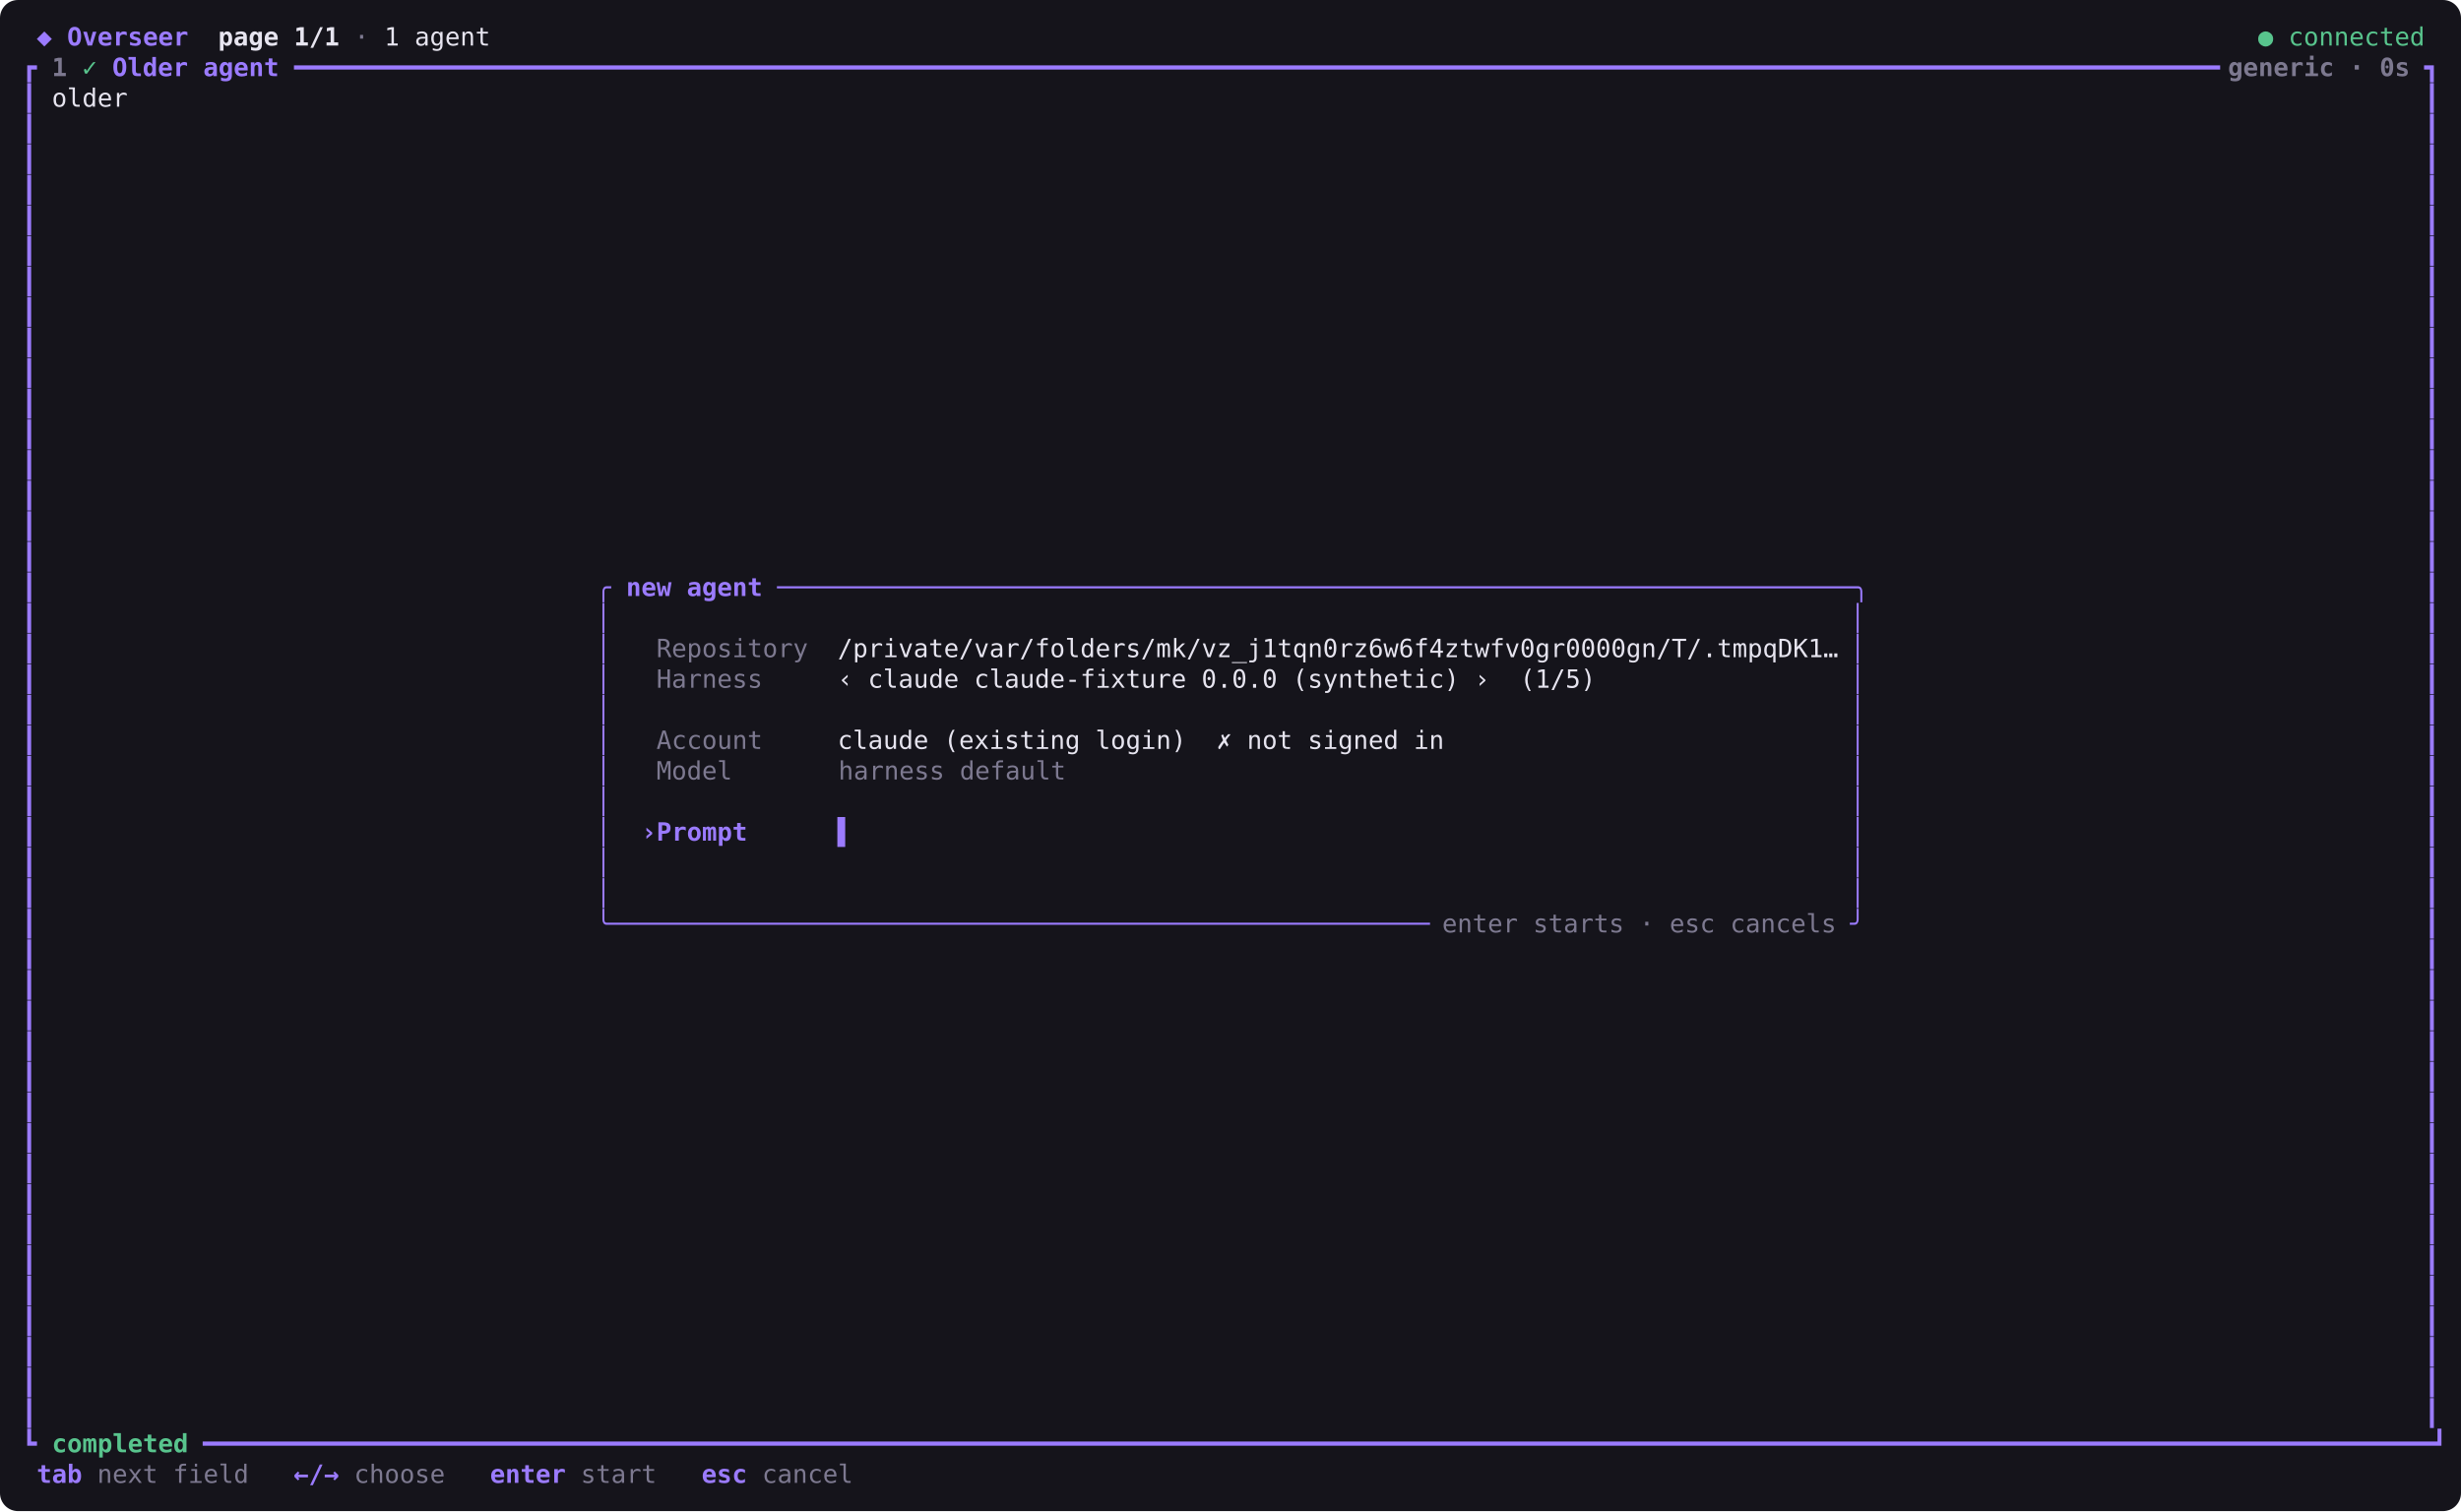
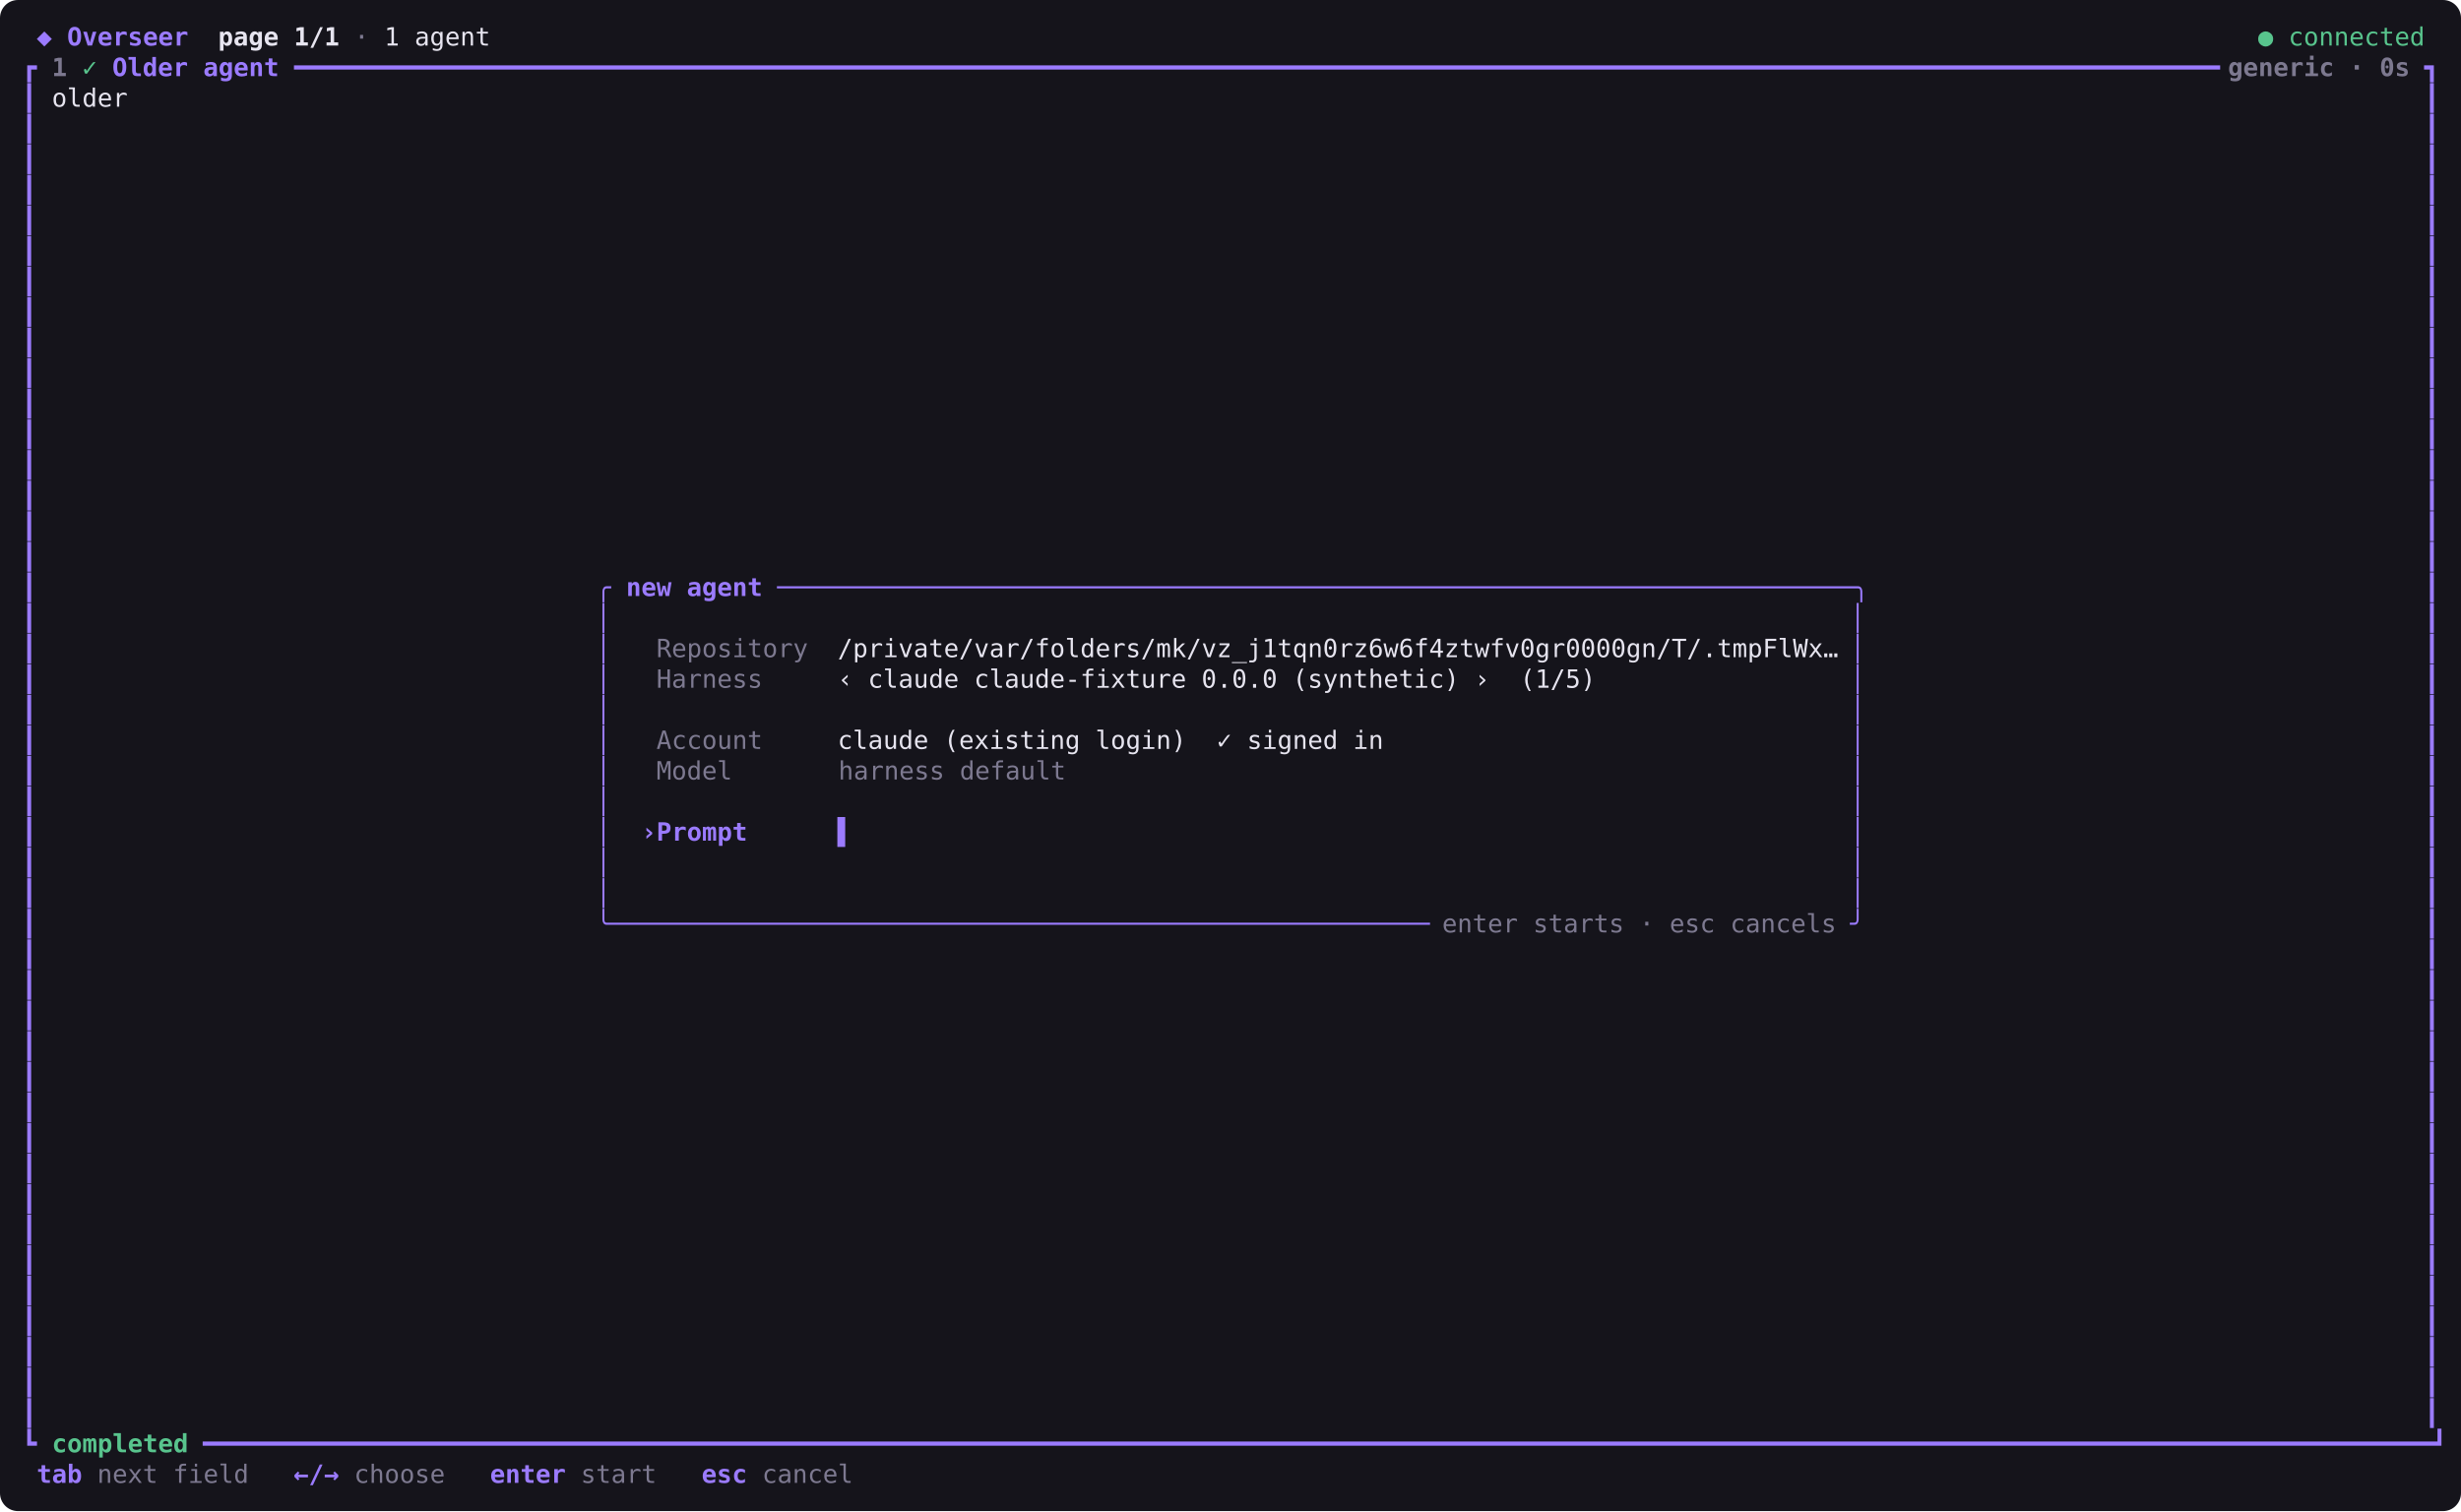
<svg xmlns="http://www.w3.org/2000/svg" width="1368" height="840" viewBox="0 0 1368 840">
  <rect width="100%" height="100%" rx="10" fill="#15141b" />
  <g font-family="ui-monospace, SFMono-Regular, Menlo, monospace" font-size="14">
    <text x="12.0" y="25.3" textLength="100.8" lengthAdjust="spacingAndGlyphs" fill="#9b7bff" font-weight="700" xml:space="preserve"> ◆ Overseer </text>
    <text x="112.8" y="25.3" textLength="84.0" lengthAdjust="spacingAndGlyphs" fill="#e6e4ef" font-weight="700" xml:space="preserve"> page 1/1 </text>
    <text x="196.8" y="25.3" textLength="16.8" lengthAdjust="spacingAndGlyphs" fill="#7d7990" xml:space="preserve">· </text>
    <text x="213.6" y="25.3" textLength="1041.6" lengthAdjust="spacingAndGlyphs" fill="#e6e4ef" xml:space="preserve">1 agent                                                                                                                     </text>
    <text x="1255.2" y="25.3" textLength="100.8" lengthAdjust="spacingAndGlyphs" fill="#58c48d" xml:space="preserve">● connected </text>
    <text x="12.0" y="42.3" textLength="8.4" lengthAdjust="spacingAndGlyphs" fill="#9b7bff" font-weight="700" xml:space="preserve">┏</text>
    <text x="20.4" y="42.3" textLength="25.2" lengthAdjust="spacingAndGlyphs" fill="#7d7990" font-weight="700" xml:space="preserve"> 1 </text>
    <text x="45.6" y="42.3" textLength="16.8" lengthAdjust="spacingAndGlyphs" fill="#58c48d" font-weight="700" xml:space="preserve">✓ </text>
    <text x="62.4" y="42.3" textLength="1167.6" lengthAdjust="spacingAndGlyphs" fill="#9b7bff" font-weight="700" xml:space="preserve">Older agent ━━━━━━━━━━━━━━━━━━━━━━━━━━━━━━━━━━━━━━━━━━━━━━━━━━━━━━━━━━━━━━━━━━━━━━━━━━━━━━━━━━━━━━━━━━━━━━━━━━━━━━━━━━━━━━━━━━━━━━━━━━━━━━━</text>
    <text x="1230.0" y="42.3" textLength="117.6" lengthAdjust="spacingAndGlyphs" fill="#7d7990" font-weight="700" xml:space="preserve"> generic · 0s </text>
    <text x="1347.6" y="42.3" textLength="8.4" lengthAdjust="spacingAndGlyphs" fill="#9b7bff" font-weight="700" xml:space="preserve">┓</text>
    <text x="12.0" y="59.3" textLength="8.4" lengthAdjust="spacingAndGlyphs" fill="#9b7bff" font-weight="700" xml:space="preserve">┃</text>
    <text x="20.4" y="59.3" textLength="1327.2" lengthAdjust="spacingAndGlyphs" fill="#e6e4ef" xml:space="preserve"> older                                                                                                                                                        </text>
    <text x="1347.6" y="59.3" textLength="8.4" lengthAdjust="spacingAndGlyphs" fill="#9b7bff" font-weight="700" xml:space="preserve">┃</text>
    <text x="12.0" y="76.3" textLength="8.4" lengthAdjust="spacingAndGlyphs" fill="#9b7bff" font-weight="700" xml:space="preserve">┃</text>
    <text x="1347.6" y="76.3" textLength="8.4" lengthAdjust="spacingAndGlyphs" fill="#9b7bff" font-weight="700" xml:space="preserve">┃</text>
    <text x="12.0" y="93.3" textLength="8.4" lengthAdjust="spacingAndGlyphs" fill="#9b7bff" font-weight="700" xml:space="preserve">┃</text>
    <text x="1347.6" y="93.3" textLength="8.4" lengthAdjust="spacingAndGlyphs" fill="#9b7bff" font-weight="700" xml:space="preserve">┃</text>
    <text x="12.0" y="110.3" textLength="8.4" lengthAdjust="spacingAndGlyphs" fill="#9b7bff" font-weight="700" xml:space="preserve">┃</text>
    <text x="1347.6" y="110.3" textLength="8.4" lengthAdjust="spacingAndGlyphs" fill="#9b7bff" font-weight="700" xml:space="preserve">┃</text>
    <text x="12.0" y="127.3" textLength="8.4" lengthAdjust="spacingAndGlyphs" fill="#9b7bff" font-weight="700" xml:space="preserve">┃</text>
    <text x="1347.6" y="127.3" textLength="8.4" lengthAdjust="spacingAndGlyphs" fill="#9b7bff" font-weight="700" xml:space="preserve">┃</text>
    <text x="12.0" y="144.3" textLength="8.4" lengthAdjust="spacingAndGlyphs" fill="#9b7bff" font-weight="700" xml:space="preserve">┃</text>
    <text x="1347.6" y="144.3" textLength="8.4" lengthAdjust="spacingAndGlyphs" fill="#9b7bff" font-weight="700" xml:space="preserve">┃</text>
    <text x="12.0" y="161.3" textLength="8.4" lengthAdjust="spacingAndGlyphs" fill="#9b7bff" font-weight="700" xml:space="preserve">┃</text>
    <text x="1347.6" y="161.3" textLength="8.4" lengthAdjust="spacingAndGlyphs" fill="#9b7bff" font-weight="700" xml:space="preserve">┃</text>
    <text x="12.0" y="178.3" textLength="8.4" lengthAdjust="spacingAndGlyphs" fill="#9b7bff" font-weight="700" xml:space="preserve">┃</text>
    <text x="1347.6" y="178.3" textLength="8.4" lengthAdjust="spacingAndGlyphs" fill="#9b7bff" font-weight="700" xml:space="preserve">┃</text>
    <text x="12.0" y="195.3" textLength="8.4" lengthAdjust="spacingAndGlyphs" fill="#9b7bff" font-weight="700" xml:space="preserve">┃</text>
    <text x="1347.6" y="195.3" textLength="8.4" lengthAdjust="spacingAndGlyphs" fill="#9b7bff" font-weight="700" xml:space="preserve">┃</text>
    <text x="12.0" y="212.3" textLength="8.4" lengthAdjust="spacingAndGlyphs" fill="#9b7bff" font-weight="700" xml:space="preserve">┃</text>
    <text x="1347.6" y="212.3" textLength="8.4" lengthAdjust="spacingAndGlyphs" fill="#9b7bff" font-weight="700" xml:space="preserve">┃</text>
    <text x="12.0" y="229.3" textLength="8.4" lengthAdjust="spacingAndGlyphs" fill="#9b7bff" font-weight="700" xml:space="preserve">┃</text>
    <text x="1347.6" y="229.3" textLength="8.4" lengthAdjust="spacingAndGlyphs" fill="#9b7bff" font-weight="700" xml:space="preserve">┃</text>
    <text x="12.0" y="246.3" textLength="8.4" lengthAdjust="spacingAndGlyphs" fill="#9b7bff" font-weight="700" xml:space="preserve">┃</text>
    <text x="1347.6" y="246.3" textLength="8.4" lengthAdjust="spacingAndGlyphs" fill="#9b7bff" font-weight="700" xml:space="preserve">┃</text>
    <text x="12.0" y="263.3" textLength="8.4" lengthAdjust="spacingAndGlyphs" fill="#9b7bff" font-weight="700" xml:space="preserve">┃</text>
    <text x="1347.6" y="263.3" textLength="8.4" lengthAdjust="spacingAndGlyphs" fill="#9b7bff" font-weight="700" xml:space="preserve">┃</text>
    <text x="12.0" y="280.3" textLength="8.4" lengthAdjust="spacingAndGlyphs" fill="#9b7bff" font-weight="700" xml:space="preserve">┃</text>
    <text x="1347.6" y="280.3" textLength="8.4" lengthAdjust="spacingAndGlyphs" fill="#9b7bff" font-weight="700" xml:space="preserve">┃</text>
    <text x="12.0" y="297.3" textLength="8.4" lengthAdjust="spacingAndGlyphs" fill="#9b7bff" font-weight="700" xml:space="preserve">┃</text>
    <text x="1347.6" y="297.3" textLength="8.4" lengthAdjust="spacingAndGlyphs" fill="#9b7bff" font-weight="700" xml:space="preserve">┃</text>
    <text x="12.0" y="314.3" textLength="8.4" lengthAdjust="spacingAndGlyphs" fill="#9b7bff" font-weight="700" xml:space="preserve">┃</text>
    <text x="1347.6" y="314.3" textLength="8.4" lengthAdjust="spacingAndGlyphs" fill="#9b7bff" font-weight="700" xml:space="preserve">┃</text>
    <text x="12.0" y="331.3" textLength="8.4" lengthAdjust="spacingAndGlyphs" fill="#9b7bff" font-weight="700" xml:space="preserve">┃</text>
    <text x="331.2" y="331.3" textLength="8.4" lengthAdjust="spacingAndGlyphs" fill="#9b7bff" xml:space="preserve">╭</text>
    <text x="339.6" y="331.3" textLength="92.4" lengthAdjust="spacingAndGlyphs" fill="#9b7bff" font-weight="700" xml:space="preserve"> new agent </text>
    <text x="432.0" y="331.3" textLength="604.8" lengthAdjust="spacingAndGlyphs" fill="#9b7bff" xml:space="preserve">───────────────────────────────────────────────────────────────────────╮</text>
    <text x="1347.6" y="331.3" textLength="8.4" lengthAdjust="spacingAndGlyphs" fill="#9b7bff" font-weight="700" xml:space="preserve">┃</text>
    <text x="12.0" y="348.3" textLength="8.4" lengthAdjust="spacingAndGlyphs" fill="#9b7bff" font-weight="700" xml:space="preserve">┃</text>
    <text x="331.2" y="348.3" textLength="8.4" lengthAdjust="spacingAndGlyphs" fill="#9b7bff" xml:space="preserve">│</text>
    <text x="1028.4" y="348.3" textLength="8.4" lengthAdjust="spacingAndGlyphs" fill="#9b7bff" xml:space="preserve">│</text>
    <text x="1347.6" y="348.3" textLength="8.4" lengthAdjust="spacingAndGlyphs" fill="#9b7bff" font-weight="700" xml:space="preserve">┃</text>
    <text x="12.0" y="365.3" textLength="8.4" lengthAdjust="spacingAndGlyphs" fill="#9b7bff" font-weight="700" xml:space="preserve">┃</text>
    <text x="331.2" y="365.3" textLength="8.4" lengthAdjust="spacingAndGlyphs" fill="#9b7bff" xml:space="preserve">│</text>
    <text x="339.6" y="365.3" textLength="126.0" lengthAdjust="spacingAndGlyphs" fill="#7d7990" xml:space="preserve">   Repository  </text>
-     <text x="465.6" y="365.3" textLength="562.8" lengthAdjust="spacingAndGlyphs" fill="#e6e4ef" xml:space="preserve">/private/var/folders/mk/vz_j1tqn0rz6w6f4ztwfv0gr0000gn/T/.tmpqDK1… </text>
+     <text x="465.6" y="365.3" textLength="562.8" lengthAdjust="spacingAndGlyphs" fill="#e6e4ef" xml:space="preserve">/private/var/folders/mk/vz_j1tqn0rz6w6f4ztwfv0gr0000gn/T/.tmpFlWx… </text>
    <text x="1028.4" y="365.3" textLength="8.4" lengthAdjust="spacingAndGlyphs" fill="#9b7bff" xml:space="preserve">│</text>
    <text x="1347.6" y="365.3" textLength="8.4" lengthAdjust="spacingAndGlyphs" fill="#9b7bff" font-weight="700" xml:space="preserve">┃</text>
    <text x="12.0" y="382.3" textLength="8.4" lengthAdjust="spacingAndGlyphs" fill="#9b7bff" font-weight="700" xml:space="preserve">┃</text>
    <text x="331.2" y="382.3" textLength="8.4" lengthAdjust="spacingAndGlyphs" fill="#9b7bff" xml:space="preserve">│</text>
    <text x="339.6" y="382.3" textLength="126.0" lengthAdjust="spacingAndGlyphs" fill="#7d7990" xml:space="preserve">   Harness     </text>
    <text x="465.6" y="382.3" textLength="562.8" lengthAdjust="spacingAndGlyphs" fill="#e6e4ef" xml:space="preserve">‹ claude claude-fixture 0.0.0 (synthetic) ›  (1/5)                 </text>
    <text x="1028.4" y="382.3" textLength="8.4" lengthAdjust="spacingAndGlyphs" fill="#9b7bff" xml:space="preserve">│</text>
    <text x="1347.6" y="382.3" textLength="8.4" lengthAdjust="spacingAndGlyphs" fill="#9b7bff" font-weight="700" xml:space="preserve">┃</text>
    <text x="12.0" y="399.3" textLength="8.4" lengthAdjust="spacingAndGlyphs" fill="#9b7bff" font-weight="700" xml:space="preserve">┃</text>
    <text x="331.2" y="399.3" textLength="8.4" lengthAdjust="spacingAndGlyphs" fill="#9b7bff" xml:space="preserve">│</text>
    <text x="1028.4" y="399.3" textLength="8.4" lengthAdjust="spacingAndGlyphs" fill="#9b7bff" xml:space="preserve">│</text>
    <text x="1347.6" y="399.3" textLength="8.4" lengthAdjust="spacingAndGlyphs" fill="#9b7bff" font-weight="700" xml:space="preserve">┃</text>
    <text x="12.0" y="416.3" textLength="8.4" lengthAdjust="spacingAndGlyphs" fill="#9b7bff" font-weight="700" xml:space="preserve">┃</text>
    <text x="331.2" y="416.3" textLength="8.4" lengthAdjust="spacingAndGlyphs" fill="#9b7bff" xml:space="preserve">│</text>
    <text x="339.6" y="416.3" textLength="126.0" lengthAdjust="spacingAndGlyphs" fill="#7d7990" xml:space="preserve">   Account     </text>
-     <text x="465.6" y="416.3" textLength="562.8" lengthAdjust="spacingAndGlyphs" fill="#e6e4ef" xml:space="preserve">claude (existing login)  ✗ not signed in                           </text>
+     <text x="465.6" y="416.3" textLength="562.8" lengthAdjust="spacingAndGlyphs" fill="#e6e4ef" xml:space="preserve">claude (existing login)  ✓ signed in                               </text>
    <text x="1028.4" y="416.3" textLength="8.4" lengthAdjust="spacingAndGlyphs" fill="#9b7bff" xml:space="preserve">│</text>
    <text x="1347.6" y="416.3" textLength="8.4" lengthAdjust="spacingAndGlyphs" fill="#9b7bff" font-weight="700" xml:space="preserve">┃</text>
    <text x="12.0" y="433.3" textLength="8.4" lengthAdjust="spacingAndGlyphs" fill="#9b7bff" font-weight="700" xml:space="preserve">┃</text>
    <text x="331.2" y="433.3" textLength="8.4" lengthAdjust="spacingAndGlyphs" fill="#9b7bff" xml:space="preserve">│</text>
    <text x="339.6" y="433.3" textLength="252.0" lengthAdjust="spacingAndGlyphs" fill="#7d7990" xml:space="preserve">   Model       harness default</text>
    <text x="1028.4" y="433.3" textLength="8.4" lengthAdjust="spacingAndGlyphs" fill="#9b7bff" xml:space="preserve">│</text>
    <text x="1347.6" y="433.3" textLength="8.4" lengthAdjust="spacingAndGlyphs" fill="#9b7bff" font-weight="700" xml:space="preserve">┃</text>
    <text x="12.0" y="450.3" textLength="8.4" lengthAdjust="spacingAndGlyphs" fill="#9b7bff" font-weight="700" xml:space="preserve">┃</text>
    <text x="331.2" y="450.3" textLength="8.4" lengthAdjust="spacingAndGlyphs" fill="#9b7bff" xml:space="preserve">│</text>
    <text x="1028.4" y="450.3" textLength="8.4" lengthAdjust="spacingAndGlyphs" fill="#9b7bff" xml:space="preserve">│</text>
    <text x="1347.6" y="450.3" textLength="8.4" lengthAdjust="spacingAndGlyphs" fill="#9b7bff" font-weight="700" xml:space="preserve">┃</text>
    <text x="12.0" y="467.3" textLength="8.4" lengthAdjust="spacingAndGlyphs" fill="#9b7bff" font-weight="700" xml:space="preserve">┃</text>
    <text x="331.2" y="467.3" textLength="8.4" lengthAdjust="spacingAndGlyphs" fill="#9b7bff" xml:space="preserve">│</text>
    <text x="339.6" y="467.3" textLength="126.0" lengthAdjust="spacingAndGlyphs" fill="#9b7bff" font-weight="700" xml:space="preserve">  ›Prompt      </text>
    <text x="465.6" y="467.3" textLength="8.4" lengthAdjust="spacingAndGlyphs" fill="#9b7bff" xml:space="preserve">▌</text>
    <text x="1028.4" y="467.3" textLength="8.4" lengthAdjust="spacingAndGlyphs" fill="#9b7bff" xml:space="preserve">│</text>
    <text x="1347.6" y="467.3" textLength="8.4" lengthAdjust="spacingAndGlyphs" fill="#9b7bff" font-weight="700" xml:space="preserve">┃</text>
    <text x="12.0" y="484.3" textLength="8.4" lengthAdjust="spacingAndGlyphs" fill="#9b7bff" font-weight="700" xml:space="preserve">┃</text>
    <text x="331.2" y="484.3" textLength="8.4" lengthAdjust="spacingAndGlyphs" fill="#9b7bff" xml:space="preserve">│</text>
    <text x="1028.4" y="484.3" textLength="8.4" lengthAdjust="spacingAndGlyphs" fill="#9b7bff" xml:space="preserve">│</text>
    <text x="1347.6" y="484.3" textLength="8.4" lengthAdjust="spacingAndGlyphs" fill="#9b7bff" font-weight="700" xml:space="preserve">┃</text>
    <text x="12.0" y="501.3" textLength="8.4" lengthAdjust="spacingAndGlyphs" fill="#9b7bff" font-weight="700" xml:space="preserve">┃</text>
    <text x="331.2" y="501.3" textLength="8.4" lengthAdjust="spacingAndGlyphs" fill="#9b7bff" xml:space="preserve">│</text>
    <text x="1028.4" y="501.3" textLength="8.4" lengthAdjust="spacingAndGlyphs" fill="#9b7bff" xml:space="preserve">│</text>
    <text x="1347.6" y="501.3" textLength="8.4" lengthAdjust="spacingAndGlyphs" fill="#9b7bff" font-weight="700" xml:space="preserve">┃</text>
    <text x="12.0" y="518.3" textLength="8.4" lengthAdjust="spacingAndGlyphs" fill="#9b7bff" font-weight="700" xml:space="preserve">┃</text>
    <text x="331.2" y="518.3" textLength="462.0" lengthAdjust="spacingAndGlyphs" fill="#9b7bff" xml:space="preserve">╰──────────────────────────────────────────────────────</text>
    <text x="793.2" y="518.3" textLength="235.2" lengthAdjust="spacingAndGlyphs" fill="#7d7990" xml:space="preserve"> enter starts · esc cancels </text>
    <text x="1028.4" y="518.3" textLength="8.4" lengthAdjust="spacingAndGlyphs" fill="#9b7bff" xml:space="preserve">╯</text>
    <text x="1347.6" y="518.3" textLength="8.4" lengthAdjust="spacingAndGlyphs" fill="#9b7bff" font-weight="700" xml:space="preserve">┃</text>
    <text x="12.0" y="535.3" textLength="8.4" lengthAdjust="spacingAndGlyphs" fill="#9b7bff" font-weight="700" xml:space="preserve">┃</text>
    <text x="1347.6" y="535.3" textLength="8.4" lengthAdjust="spacingAndGlyphs" fill="#9b7bff" font-weight="700" xml:space="preserve">┃</text>
    <text x="12.0" y="552.3" textLength="8.4" lengthAdjust="spacingAndGlyphs" fill="#9b7bff" font-weight="700" xml:space="preserve">┃</text>
    <text x="1347.6" y="552.3" textLength="8.4" lengthAdjust="spacingAndGlyphs" fill="#9b7bff" font-weight="700" xml:space="preserve">┃</text>
    <text x="12.0" y="569.3" textLength="8.4" lengthAdjust="spacingAndGlyphs" fill="#9b7bff" font-weight="700" xml:space="preserve">┃</text>
    <text x="1347.6" y="569.3" textLength="8.4" lengthAdjust="spacingAndGlyphs" fill="#9b7bff" font-weight="700" xml:space="preserve">┃</text>
    <text x="12.0" y="586.3" textLength="8.4" lengthAdjust="spacingAndGlyphs" fill="#9b7bff" font-weight="700" xml:space="preserve">┃</text>
    <text x="1347.6" y="586.3" textLength="8.4" lengthAdjust="spacingAndGlyphs" fill="#9b7bff" font-weight="700" xml:space="preserve">┃</text>
    <text x="12.0" y="603.3" textLength="8.4" lengthAdjust="spacingAndGlyphs" fill="#9b7bff" font-weight="700" xml:space="preserve">┃</text>
    <text x="1347.6" y="603.3" textLength="8.4" lengthAdjust="spacingAndGlyphs" fill="#9b7bff" font-weight="700" xml:space="preserve">┃</text>
    <text x="12.0" y="620.3" textLength="8.4" lengthAdjust="spacingAndGlyphs" fill="#9b7bff" font-weight="700" xml:space="preserve">┃</text>
    <text x="1347.6" y="620.3" textLength="8.4" lengthAdjust="spacingAndGlyphs" fill="#9b7bff" font-weight="700" xml:space="preserve">┃</text>
    <text x="12.0" y="637.3" textLength="8.4" lengthAdjust="spacingAndGlyphs" fill="#9b7bff" font-weight="700" xml:space="preserve">┃</text>
    <text x="1347.6" y="637.3" textLength="8.4" lengthAdjust="spacingAndGlyphs" fill="#9b7bff" font-weight="700" xml:space="preserve">┃</text>
    <text x="12.0" y="654.3" textLength="8.4" lengthAdjust="spacingAndGlyphs" fill="#9b7bff" font-weight="700" xml:space="preserve">┃</text>
    <text x="1347.6" y="654.3" textLength="8.4" lengthAdjust="spacingAndGlyphs" fill="#9b7bff" font-weight="700" xml:space="preserve">┃</text>
    <text x="12.0" y="671.3" textLength="8.4" lengthAdjust="spacingAndGlyphs" fill="#9b7bff" font-weight="700" xml:space="preserve">┃</text>
    <text x="1347.6" y="671.3" textLength="8.4" lengthAdjust="spacingAndGlyphs" fill="#9b7bff" font-weight="700" xml:space="preserve">┃</text>
    <text x="12.0" y="688.3" textLength="8.4" lengthAdjust="spacingAndGlyphs" fill="#9b7bff" font-weight="700" xml:space="preserve">┃</text>
    <text x="1347.6" y="688.3" textLength="8.4" lengthAdjust="spacingAndGlyphs" fill="#9b7bff" font-weight="700" xml:space="preserve">┃</text>
    <text x="12.0" y="705.3" textLength="8.4" lengthAdjust="spacingAndGlyphs" fill="#9b7bff" font-weight="700" xml:space="preserve">┃</text>
    <text x="1347.6" y="705.3" textLength="8.4" lengthAdjust="spacingAndGlyphs" fill="#9b7bff" font-weight="700" xml:space="preserve">┃</text>
    <text x="12.0" y="722.3" textLength="8.4" lengthAdjust="spacingAndGlyphs" fill="#9b7bff" font-weight="700" xml:space="preserve">┃</text>
    <text x="1347.6" y="722.3" textLength="8.4" lengthAdjust="spacingAndGlyphs" fill="#9b7bff" font-weight="700" xml:space="preserve">┃</text>
    <text x="12.0" y="739.3" textLength="8.4" lengthAdjust="spacingAndGlyphs" fill="#9b7bff" font-weight="700" xml:space="preserve">┃</text>
    <text x="1347.6" y="739.3" textLength="8.4" lengthAdjust="spacingAndGlyphs" fill="#9b7bff" font-weight="700" xml:space="preserve">┃</text>
    <text x="12.0" y="756.3" textLength="8.4" lengthAdjust="spacingAndGlyphs" fill="#9b7bff" font-weight="700" xml:space="preserve">┃</text>
    <text x="1347.6" y="756.3" textLength="8.4" lengthAdjust="spacingAndGlyphs" fill="#9b7bff" font-weight="700" xml:space="preserve">┃</text>
    <text x="12.0" y="773.3" textLength="8.4" lengthAdjust="spacingAndGlyphs" fill="#9b7bff" font-weight="700" xml:space="preserve">┃</text>
    <text x="1347.6" y="773.3" textLength="8.4" lengthAdjust="spacingAndGlyphs" fill="#9b7bff" font-weight="700" xml:space="preserve">┃</text>
    <text x="12.0" y="790.3" textLength="8.4" lengthAdjust="spacingAndGlyphs" fill="#9b7bff" font-weight="700" xml:space="preserve">┃</text>
    <text x="1347.6" y="790.3" textLength="8.4" lengthAdjust="spacingAndGlyphs" fill="#9b7bff" font-weight="700" xml:space="preserve">┃</text>
    <text x="12.0" y="807.3" textLength="8.4" lengthAdjust="spacingAndGlyphs" fill="#9b7bff" font-weight="700" xml:space="preserve">┗</text>
    <text x="20.4" y="807.3" textLength="92.4" lengthAdjust="spacingAndGlyphs" fill="#58c48d" font-weight="700" xml:space="preserve"> completed </text>
    <text x="112.8" y="807.3" textLength="1243.2" lengthAdjust="spacingAndGlyphs" fill="#9b7bff" font-weight="700" xml:space="preserve">━━━━━━━━━━━━━━━━━━━━━━━━━━━━━━━━━━━━━━━━━━━━━━━━━━━━━━━━━━━━━━━━━━━━━━━━━━━━━━━━━━━━━━━━━━━━━━━━━━━━━━━━━━━━━━━━━━━━━━━━━━━━━━━━━━━━━━━━━━━━━━━━━━━┛</text>
    <text x="20.4" y="824.3" textLength="25.2" lengthAdjust="spacingAndGlyphs" fill="#9b7bff" font-weight="700" xml:space="preserve">tab</text>
    <text x="45.6" y="824.3" textLength="117.6" lengthAdjust="spacingAndGlyphs" fill="#7d7990" xml:space="preserve"> next field   </text>
    <text x="163.2" y="824.3" textLength="25.2" lengthAdjust="spacingAndGlyphs" fill="#9b7bff" font-weight="700" xml:space="preserve">←/→</text>
    <text x="188.4" y="824.3" textLength="84.0" lengthAdjust="spacingAndGlyphs" fill="#7d7990" xml:space="preserve"> choose   </text>
    <text x="272.4" y="824.3" textLength="42.0" lengthAdjust="spacingAndGlyphs" fill="#9b7bff" font-weight="700" xml:space="preserve">enter</text>
    <text x="314.4" y="824.3" textLength="75.6" lengthAdjust="spacingAndGlyphs" fill="#7d7990" xml:space="preserve"> start   </text>
    <text x="390.0" y="824.3" textLength="25.2" lengthAdjust="spacingAndGlyphs" fill="#9b7bff" font-weight="700" xml:space="preserve">esc</text>
    <text x="415.2" y="824.3" textLength="84.0" lengthAdjust="spacingAndGlyphs" fill="#7d7990" xml:space="preserve"> cancel   </text>
  </g>
</svg>
